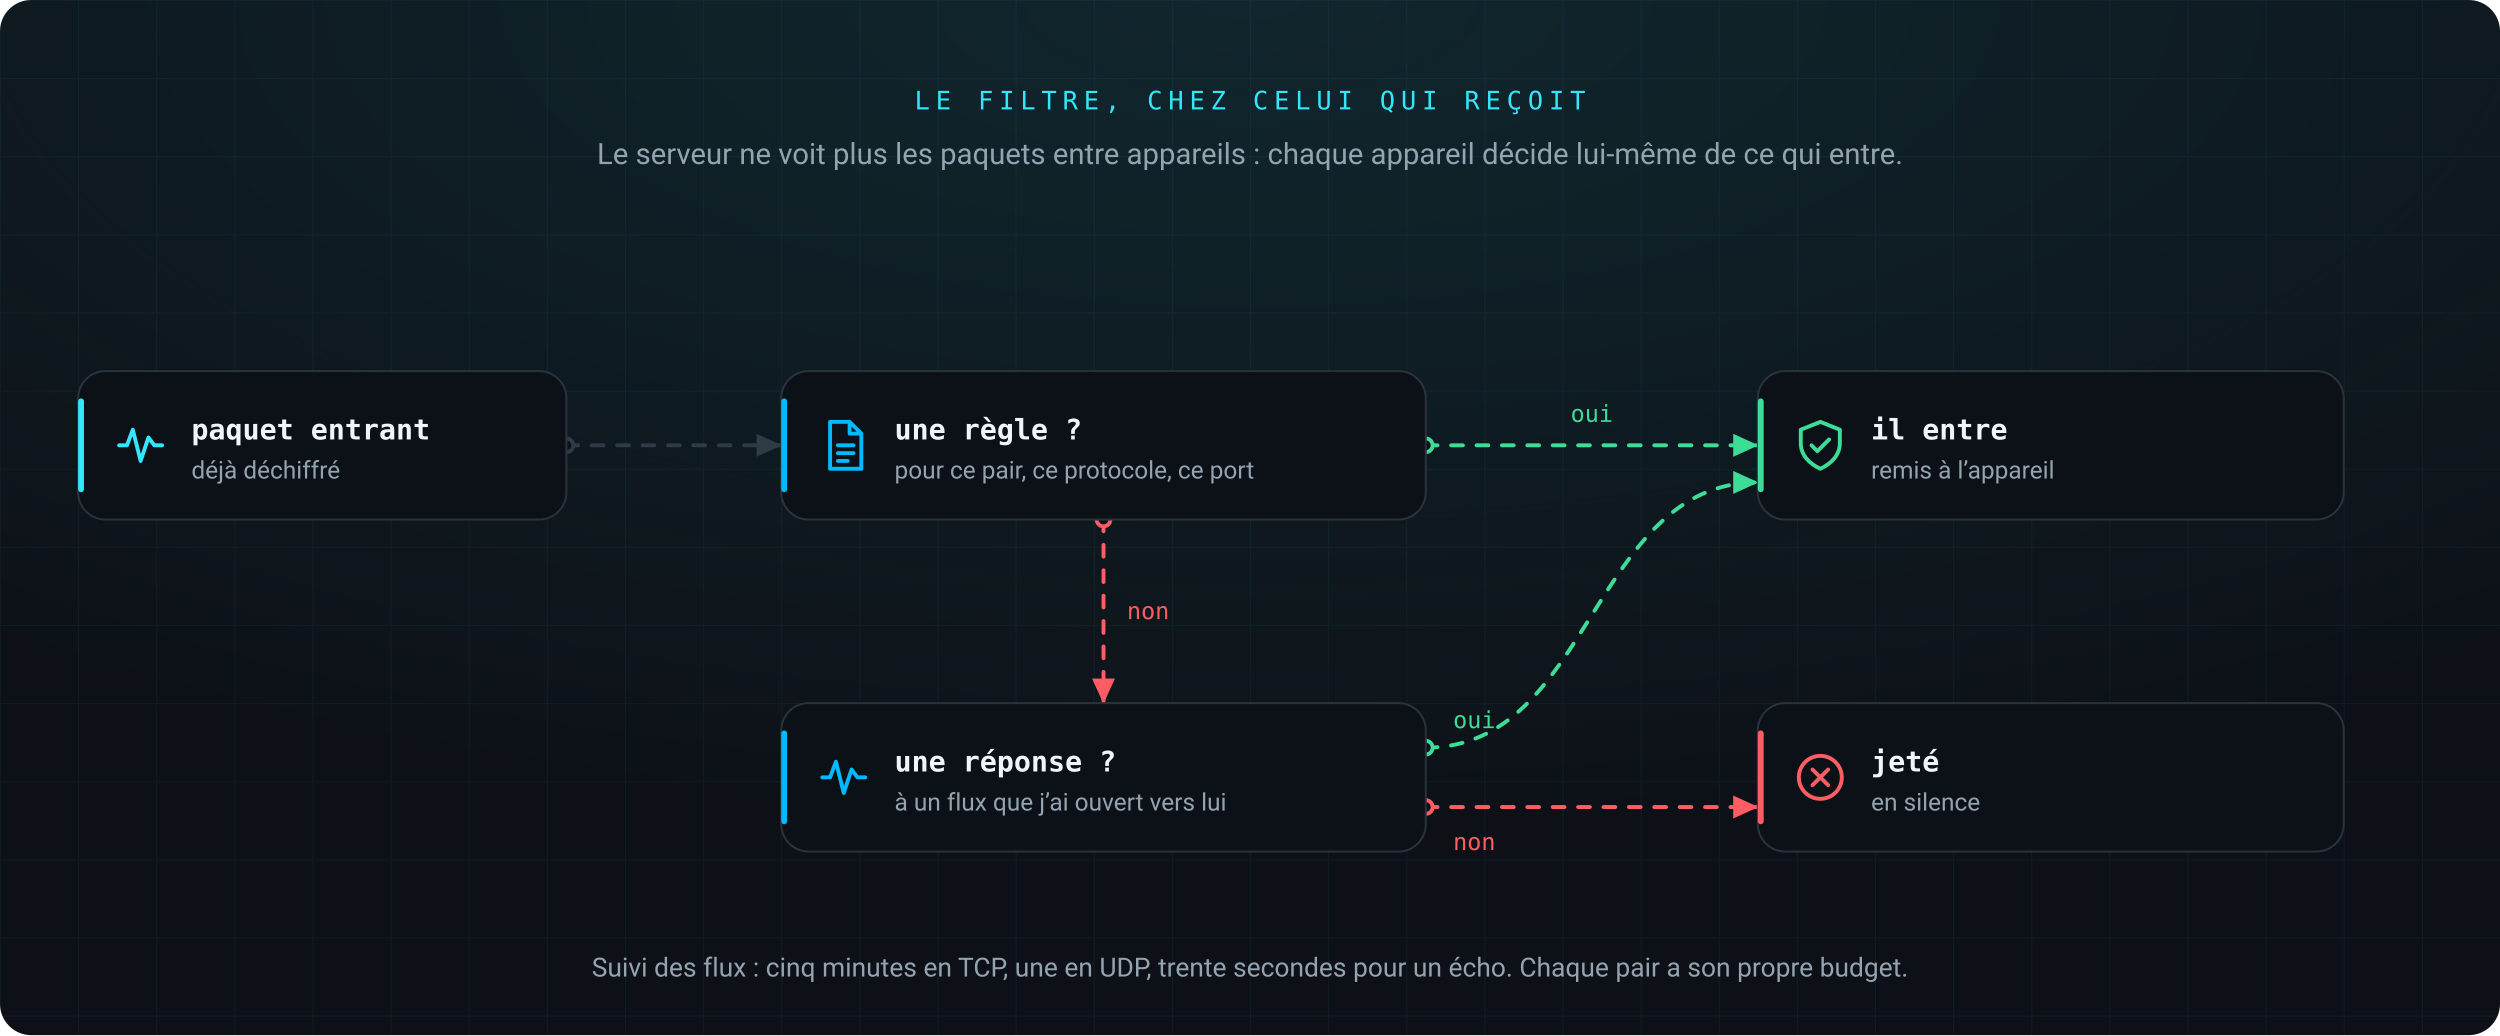
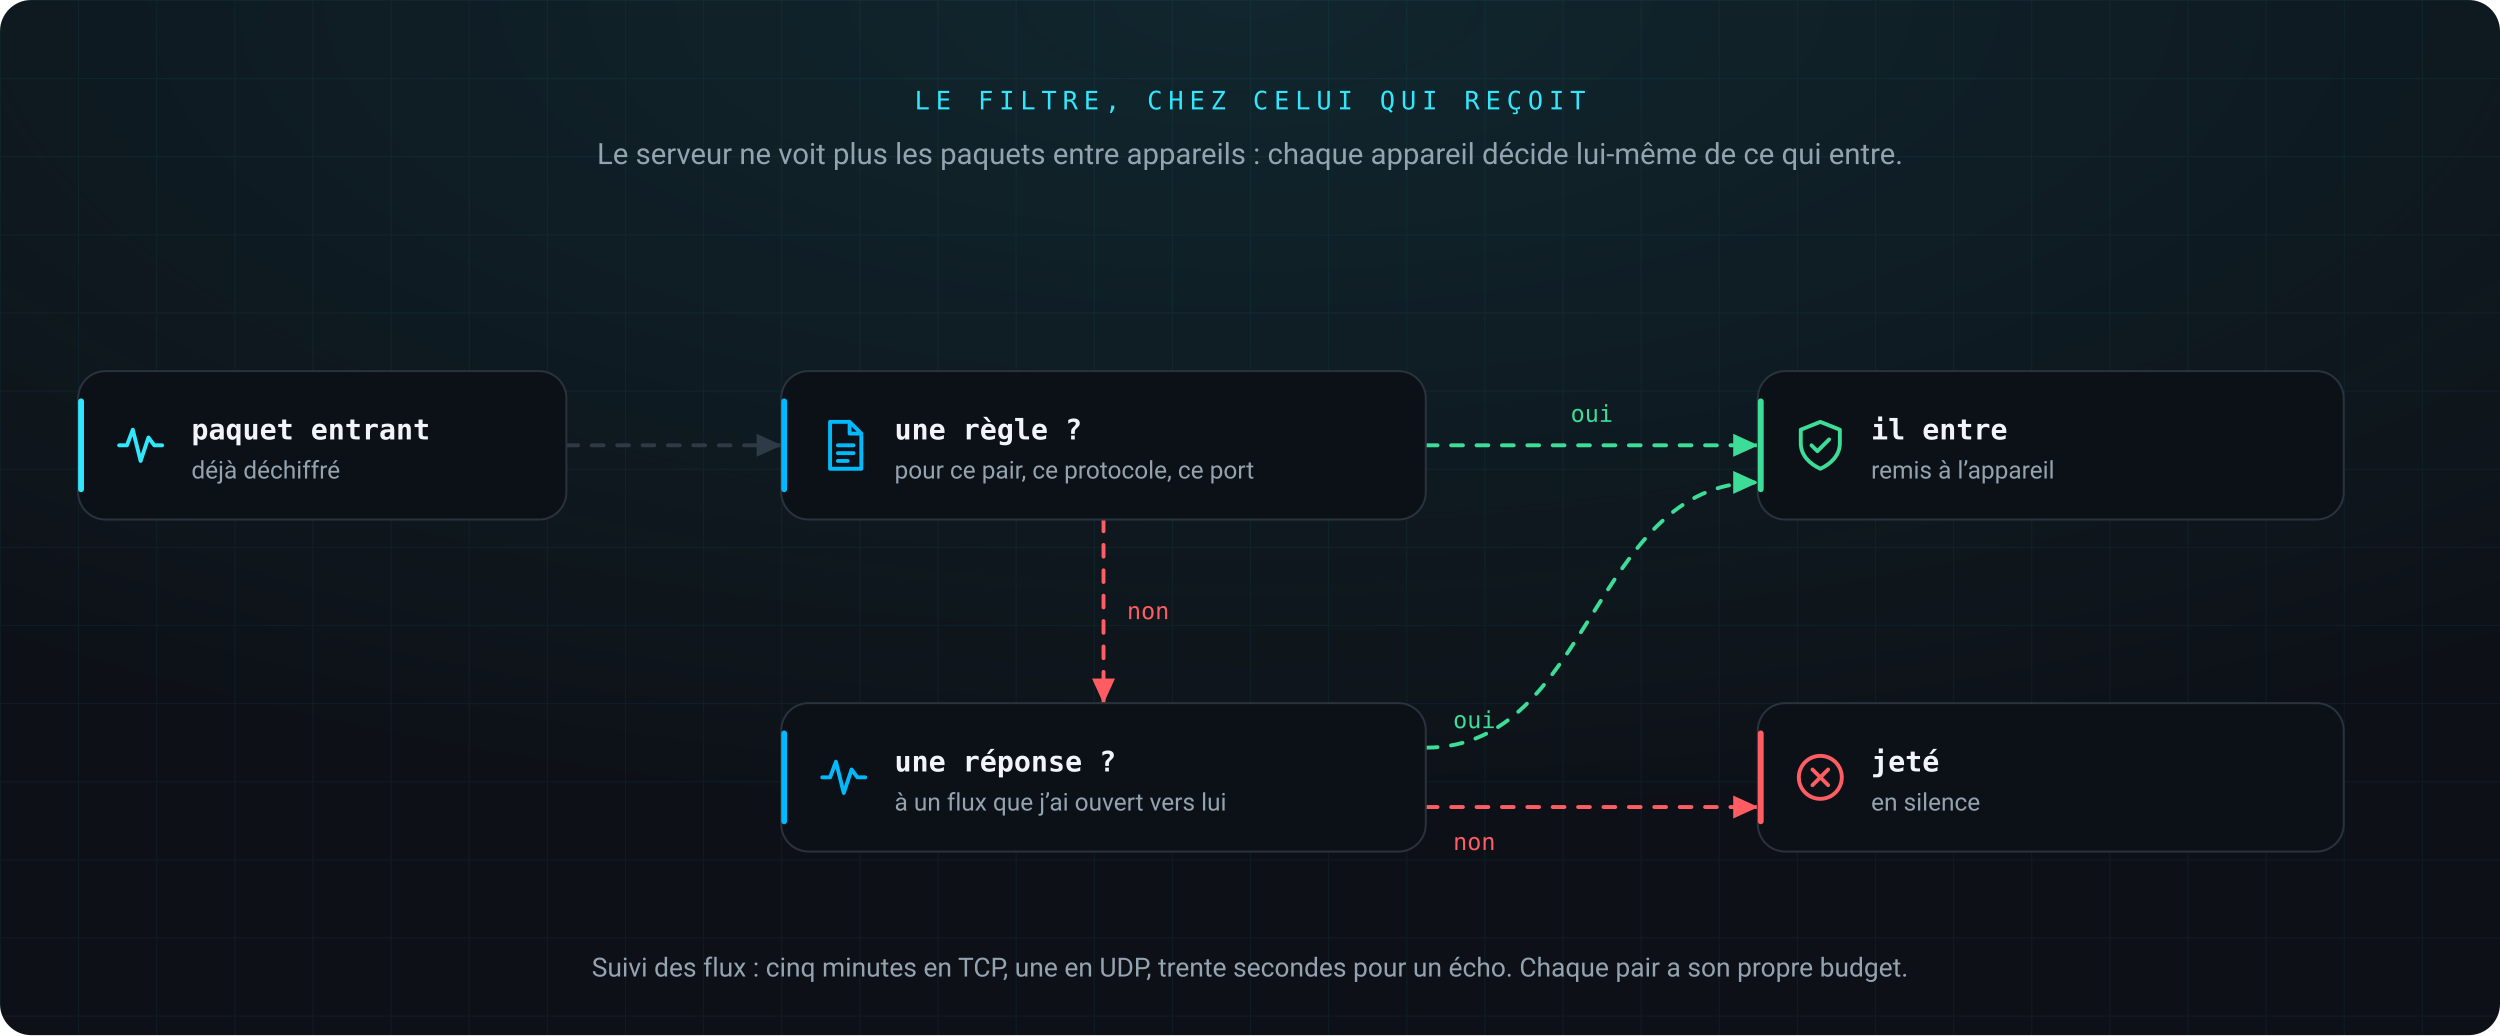
<svg xmlns="http://www.w3.org/2000/svg" viewBox="0 0 1280 530" width="1280" height="530" role="img" aria-label="Le filtre, chez l'appareil qui reçoit. Un paquet entrant, déjà déchiffré, passe deux questions : une règle l'autorise-t-elle pour ce pair, ce protocole et ce port ? Sinon, répond-il à un flux que l'appareil a lui-même ouvert vers ce pair ? Oui à l'une : il entre. Non aux deux : il est jeté en silence. Trois exemples : TCP 443 autorisé par une règle entre ; TCP 22 sans règle est jeté ; UDP 53, réponse à une question de l'appareil, entre. Les flux sont suivis cinq minutes en TCP, une en UDP, trente secondes pour un écho, avec un budget par pair.">
  <defs>
    <filter id="halo" x="-50%" y="-50%" width="200%" height="200%">
      <feGaussianBlur stdDeviation="6" result="b" />
      <feMerge>
        <feMergeNode in="b" />
        <feMergeNode in="SourceGraphic" />
      </feMerge>
    </filter>
    <filter id="doux" x="-50%" y="-50%" width="200%" height="200%">
      <feGaussianBlur stdDeviation="3" result="b" />
      <feMerge>
        <feMergeNode in="b" />
        <feMergeNode in="SourceGraphic" />
      </feMerge>
    </filter>
    <filter id="flou" x="-50%" y="-50%" width="200%" height="200%">
      <feGaussianBlur stdDeviation="8" />
    </filter>
    <pattern id="grille" width="40" height="40" patternUnits="userSpaceOnUse">
      <path d="M40 0H0V40" fill="none" stroke="#31E7FD" stroke-opacity="0.05" />
    </pattern>
    <radialGradient id="lueur" cx="50%" cy="0%" r="80%">
      <stop offset="0" stop-color="#31E7FD" stop-opacity="0.10" />
      <stop offset="1" stop-color="#31E7FD" stop-opacity="0" />
    </radialGradient>
    <marker id="pCYAN" viewBox="0 0 10 10" refX="9" refY="5" markerWidth="7" markerHeight="7" orient="auto-start-reverse">
      <path d="M0 0.8 L9.2 5 L0 9.2 Z" fill="#31E7FD" />
    </marker>
    <marker id="pBLEU" viewBox="0 0 10 10" refX="9" refY="5" markerWidth="7" markerHeight="7" orient="auto-start-reverse">
      <path d="M0 0.8 L9.2 5 L0 9.2 Z" fill="#01B9FD" />
    </marker>
    <marker id="pVERT" viewBox="0 0 10 10" refX="9" refY="5" markerWidth="7" markerHeight="7" orient="auto-start-reverse">
      <path d="M0 0.8 L9.2 5 L0 9.2 Z" fill="#3DDC97" />
    </marker>
    <marker id="pROUGE" viewBox="0 0 10 10" refX="9" refY="5" markerWidth="7" markerHeight="7" orient="auto-start-reverse">
      <path d="M0 0.8 L9.2 5 L0 9.2 Z" fill="#FF5C63" />
    </marker>
    <marker id="pFIL" viewBox="0 0 10 10" refX="9" refY="5" markerWidth="7" markerHeight="7" orient="auto-start-reverse">
      <path d="M0 0.8 L9.2 5 L0 9.2 Z" fill="#2F3A47" />
    </marker>
    <marker id="pDISCRET" viewBox="0 0 10 10" refX="9" refY="5" markerWidth="7" markerHeight="7" orient="auto-start-reverse">
      <path d="M0 0.8 L9.2 5 L0 9.2 Z" fill="#5C6A7A" />
    </marker>
  </defs>
  <rect width="1280" height="530" rx="16" fill="#0D1117" />
  <rect width="1280" height="530" rx="16" fill="url(#grille)" />
  <rect width="1280" height="530" rx="16" fill="url(#lueur)" />
  <text x="640" y="56" font-family="ui-monospace,SFMono-Regular,Menlo,Consolas,monospace" font-size="13" font-weight="400" fill="#31E7FD" text-anchor="middle" letter-spacing="3">LE FILTRE, CHEZ CELUI QUI REÇOIT</text>
  <text x="640" y="84" font-family="system-ui,-apple-system,Segoe UI,Roboto,Helvetica,Arial,sans-serif" font-size="15" font-weight="400" fill="#94A3B0" text-anchor="middle">Le serveur ne voit plus les paquets entre appareils : chaque appareil décide lui-même de ce qui entre.</text>
  <g opacity="1">
    <path d="M 290 228 L 400 228" fill="none" stroke="#2F3A47" stroke-width="2" stroke-linecap="round" stroke-dasharray="6 7" marker-end="url(#pFIL)">
      <animate attributeName="stroke-dashoffset" from="26" to="0" dur="1.2s" repeatCount="indefinite" />
    </path>
-     <circle cx="290" cy="228" r="3.5" fill="#0D1117" stroke="#2F3A47" stroke-width="2" />
  </g>
  <g opacity="1">
    <path d="M 730 228 L 900 228" fill="none" stroke="#3DDC97" stroke-width="2" stroke-linecap="round" stroke-dasharray="6 7" marker-end="url(#pVERT)">
      <animate attributeName="stroke-dashoffset" from="26" to="0" dur="1.2s" repeatCount="indefinite" />
    </path>
-     <circle cx="730" cy="228" r="3.5" fill="#0D1117" stroke="#3DDC97" stroke-width="2" />
  </g>
  <g opacity="1">
    <path d="M 565 266 L 565 360" fill="none" stroke="#FF5C63" stroke-width="2" stroke-linecap="round" stroke-dasharray="6 7" marker-end="url(#pROUGE)">
      <animate attributeName="stroke-dashoffset" from="26" to="0" dur="1.2s" repeatCount="indefinite" />
    </path>
-     <circle cx="565" cy="266" r="3.5" fill="#0D1117" stroke="#FF5C63" stroke-width="2" />
  </g>
  <g opacity="1">
    <path d="M 730 382.8 C 815 382.8 815 247 900 247" fill="none" stroke="#3DDC97" stroke-width="2" stroke-linecap="round" stroke-dasharray="6 7" marker-end="url(#pVERT)">
      <animate attributeName="stroke-dashoffset" from="26" to="0" dur="1.2s" repeatCount="indefinite" />
    </path>
-     <circle cx="730" cy="382.8" r="3.5" fill="#0D1117" stroke="#3DDC97" stroke-width="2" />
  </g>
  <g opacity="1">
    <path d="M 730 413.2 C 815 413.2 815 413.2 900 413.2" fill="none" stroke="#FF5C63" stroke-width="2" stroke-linecap="round" stroke-dasharray="6 7" marker-end="url(#pROUGE)">
      <animate attributeName="stroke-dashoffset" from="26" to="0" dur="1.2s" repeatCount="indefinite" />
    </path>
-     <circle cx="730" cy="413.2" r="3.5" fill="#0D1117" stroke="#FF5C63" stroke-width="2" />
  </g>
  <g>
    <rect x="40" y="190" width="250" height="76" rx="14" fill="#0C1117" stroke="#2A333D" />
    <rect x="40" y="204" width="3" height="48" rx="1.5" fill="#31E7FD" />
    <g transform="translate(58,214)">
      <path d="M3 14 H7 L10 6 L14 22 L18 10 L21 14 H25" fill="none" stroke="#31E7FD" stroke-width="2" stroke-linecap="round" stroke-linejoin="round" />
    </g>
    <text x="98" y="225" font-family="ui-monospace,SFMono-Regular,Menlo,Consolas,monospace" font-size="14.5" font-weight="700" fill="#F1F5F9" text-anchor="start">paquet entrant</text>
    <text x="98" y="245" font-family="system-ui,-apple-system,Segoe UI,Roboto,Helvetica,Arial,sans-serif" font-size="12.5" font-weight="400" fill="#94A3B0" text-anchor="start">déjà déchiffré</text>
  </g>
  <g>
    <rect x="400" y="190" width="330" height="76" rx="14" fill="#0C1117" stroke="#2A333D" />
    <rect x="400" y="204" width="3" height="48" rx="1.5" fill="#01B9FD" />
    <g transform="translate(418,214)">
      <path d="M7 2 H17 L23 8 V26 H7 Z M17 2 V8 H23" fill="none" stroke="#01B9FD" stroke-width="2" stroke-linejoin="round" />
      <path d="M11 14 H19 M11 18 H19 M11 22 H16" stroke="#01B9FD" stroke-width="2" stroke-linecap="round" />
    </g>
    <text x="458" y="225" font-family="ui-monospace,SFMono-Regular,Menlo,Consolas,monospace" font-size="14.5" font-weight="700" fill="#F1F5F9" text-anchor="start">une règle ?</text>
    <text x="458" y="245" font-family="system-ui,-apple-system,Segoe UI,Roboto,Helvetica,Arial,sans-serif" font-size="12.5" font-weight="400" fill="#94A3B0" text-anchor="start">pour ce pair, ce protocole, ce port</text>
  </g>
  <g>
    <rect x="400" y="360" width="330" height="76" rx="14" fill="#0C1117" stroke="#2A333D" />
    <rect x="400" y="374" width="3" height="48" rx="1.5" fill="#01B9FD" />
    <g transform="translate(418,384)">
      <path d="M3 14 H7 L10 6 L14 22 L18 10 L21 14 H25" fill="none" stroke="#01B9FD" stroke-width="2" stroke-linecap="round" stroke-linejoin="round" />
    </g>
    <text x="458" y="395" font-family="ui-monospace,SFMono-Regular,Menlo,Consolas,monospace" font-size="14.5" font-weight="700" fill="#F1F5F9" text-anchor="start">une réponse ?</text>
    <text x="458" y="415" font-family="system-ui,-apple-system,Segoe UI,Roboto,Helvetica,Arial,sans-serif" font-size="12.5" font-weight="400" fill="#94A3B0" text-anchor="start">à un flux que j’ai ouvert vers lui</text>
  </g>
  <g>
    <rect x="900" y="190" width="300" height="76" rx="14" fill="#0C1117" stroke="#2A333D" />
    <rect x="900" y="204" width="3" height="48" rx="1.5" fill="#3DDC97" />
    <g transform="translate(918,214)">
      <path d="M14 2 L24 6 V13 C24 19 19.5 23.5 14 26 C8.5 23.5 4 19 4 13 V6 Z" fill="none" stroke="#3DDC97" stroke-width="2" stroke-linejoin="round" />
      <path d="M9.5 14 L12.5 17 L18.5 11" fill="none" stroke="#3DDC97" stroke-width="2" stroke-linecap="round" stroke-linejoin="round" />
    </g>
    <text x="958" y="225" font-family="ui-monospace,SFMono-Regular,Menlo,Consolas,monospace" font-size="14.5" font-weight="700" fill="#F1F5F9" text-anchor="start">il entre</text>
    <text x="958" y="245" font-family="system-ui,-apple-system,Segoe UI,Roboto,Helvetica,Arial,sans-serif" font-size="12.5" font-weight="400" fill="#94A3B0" text-anchor="start">remis à l’appareil</text>
  </g>
  <g>
    <rect x="900" y="360" width="300" height="76" rx="14" fill="#0C1117" stroke="#2A333D" />
    <rect x="900" y="374" width="3" height="48" rx="1.5" fill="#FF5C63" />
    <g transform="translate(918,384)">
      <circle cx="14" cy="14" r="11" fill="none" stroke="#FF5C63" stroke-width="2" />
      <path d="M10 10 L18 18 M18 10 L10 18" stroke="#FF5C63" stroke-width="2" stroke-linecap="round" />
    </g>
    <text x="958" y="395" font-family="ui-monospace,SFMono-Regular,Menlo,Consolas,monospace" font-size="14.5" font-weight="700" fill="#F1F5F9" text-anchor="start">jeté</text>
    <text x="958" y="415" font-family="system-ui,-apple-system,Segoe UI,Roboto,Helvetica,Arial,sans-serif" font-size="12.5" font-weight="400" fill="#94A3B0" text-anchor="start">en silence</text>
  </g>
  <text x="815" y="216" font-family="ui-monospace,SFMono-Regular,Menlo,Consolas,monospace" font-size="12" font-weight="400" fill="#3DDC97" text-anchor="middle">oui</text>
  <text x="577" y="317" font-family="ui-monospace,SFMono-Regular,Menlo,Consolas,monospace" font-size="12" font-weight="400" fill="#FF5C63" text-anchor="start">non</text>
  <text x="744" y="372.8" font-family="ui-monospace,SFMono-Regular,Menlo,Consolas,monospace" font-size="12" font-weight="400" fill="#3DDC97" text-anchor="start">oui</text>
  <text x="744" y="435.2" font-family="ui-monospace,SFMono-Regular,Menlo,Consolas,monospace" font-size="12" font-weight="400" fill="#FF5C63" text-anchor="start">non</text>
  <g opacity="0">
    <animate attributeName="opacity" dur="12s" repeatCount="indefinite" keyTimes="0;0.02;0.2;0.22;1" values="0;1;1;0;0" />
    <rect x="42.2" y="144" width="245.6" height="32" rx="9" fill="#0B1A14" stroke="#3DDC97" stroke-opacity="0.6" />
    <text x="165" y="164.32" font-family="ui-monospace,SFMono-Regular,Menlo,Consolas,monospace" font-size="12" font-weight="400" fill="#3DDC97" text-anchor="middle">TCP 443 · une règle l’autorise</text>
  </g>
  <g opacity="0">
    <animate attributeName="opacity" dur="12s" repeatCount="indefinite" keyTimes="0;0.005;0.02;0.08;0.095;1" values="0;0;1;1;0;0" />
    <g filter="url(#halo)">
      <circle r="11" fill="#3DDC97" opacity="0.22" />
      <circle r="6" fill="#3DDC97" />
      <animateMotion dur="12s" repeatCount="indefinite" path="M 290 228 L 400 228" calcMode="linear" keyTimes="0;0.02;0.08;1" keyPoints="0;0;1;1" />
    </g>
  </g>
  <g opacity="0">
    <animate attributeName="opacity" dur="12s" repeatCount="indefinite" keyTimes="0;0.085;0.1;0.18;0.195;1" values="0;0;1;1;0;0" />
    <g filter="url(#halo)">
      <circle r="11" fill="#3DDC97" opacity="0.22" />
      <circle r="6" fill="#3DDC97" />
      <animateMotion dur="12s" repeatCount="indefinite" path="M 730 228 L 900 228" calcMode="linear" keyTimes="0;0.1;0.18;1" keyPoints="0;0;1;1" />
    </g>
  </g>
  <g opacity="0">
    <animate attributeName="opacity" dur="12s" repeatCount="indefinite" keyTimes="0;0.32;0.34;0.58;0.6;1" values="0;0;1;1;0;0" />
    <rect x="75.14" y="144" width="179.72" height="32" rx="9" fill="#1A0D10" stroke="#FF5C63" stroke-opacity="0.6" />
    <text x="165" y="164.32" font-family="ui-monospace,SFMono-Regular,Menlo,Consolas,monospace" font-size="12" font-weight="400" fill="#FF5C63" text-anchor="middle">TCP 22 · aucune règle</text>
  </g>
  <g opacity="0">
    <animate attributeName="opacity" dur="12s" repeatCount="indefinite" keyTimes="0;0.325;0.34;0.4;0.415;1" values="0;0;1;1;0;0" />
    <g filter="url(#halo)">
      <circle r="11" fill="#FF5C63" opacity="0.22" />
      <circle r="6" fill="#FF5C63" />
      <animateMotion dur="12s" repeatCount="indefinite" path="M 290 228 L 400 228" calcMode="linear" keyTimes="0;0.34;0.4;1" keyPoints="0;0;1;1" />
    </g>
  </g>
  <g opacity="0">
    <animate attributeName="opacity" dur="12s" repeatCount="indefinite" keyTimes="0;0.405;0.42;0.46;0.475;1" values="0;0;1;1;0;0" />
    <g filter="url(#halo)">
      <circle r="11" fill="#FF5C63" opacity="0.22" />
      <circle r="6" fill="#FF5C63" />
      <animateMotion dur="12s" repeatCount="indefinite" path="M 565 266 L 565 360" calcMode="linear" keyTimes="0;0.42;0.46;1" keyPoints="0;0;1;1" />
    </g>
  </g>
  <g opacity="0">
    <animate attributeName="opacity" dur="12s" repeatCount="indefinite" keyTimes="0;0.465;0.48;0.56;0.575;1" values="0;0;1;1;0;0" />
    <g filter="url(#halo)">
      <circle r="11" fill="#FF5C63" opacity="0.22" />
      <circle r="6" fill="#FF5C63" />
      <animateMotion dur="12s" repeatCount="indefinite" path="M 730 413.2 C 815 413.2 815 413.2 900 413.2" calcMode="linear" keyTimes="0;0.48;0.56;1" keyPoints="0;0;1;1" />
    </g>
  </g>
  <g opacity="0">
    <animate attributeName="opacity" dur="12s" repeatCount="indefinite" keyTimes="0;0.64;0.66;0.9;0.92;1" values="0;0;1;1;0;0" />
    <rect x="42.2" y="144" width="245.6" height="32" rx="9" fill="#0B1A14" stroke="#3DDC97" stroke-opacity="0.6" />
    <text x="165" y="164.32" font-family="ui-monospace,SFMono-Regular,Menlo,Consolas,monospace" font-size="12" font-weight="400" fill="#3DDC97" text-anchor="middle">UDP 53 · réponse à ma question</text>
  </g>
  <g opacity="0">
    <animate attributeName="opacity" dur="12s" repeatCount="indefinite" keyTimes="0;0.645;0.66;0.72;0.735;1" values="0;0;1;1;0;0" />
    <g filter="url(#halo)">
      <circle r="11" fill="#3DDC97" opacity="0.22" />
      <circle r="6" fill="#3DDC97" />
      <animateMotion dur="12s" repeatCount="indefinite" path="M 290 228 L 400 228" calcMode="linear" keyTimes="0;0.66;0.72;1" keyPoints="0;0;1;1" />
    </g>
  </g>
  <g opacity="0">
    <animate attributeName="opacity" dur="12s" repeatCount="indefinite" keyTimes="0;0.725;0.74;0.78;0.795;1" values="0;0;1;1;0;0" />
    <g filter="url(#halo)">
      <circle r="11" fill="#3DDC97" opacity="0.22" />
      <circle r="6" fill="#3DDC97" />
      <animateMotion dur="12s" repeatCount="indefinite" path="M 565 266 L 565 360" calcMode="linear" keyTimes="0;0.74;0.78;1" keyPoints="0;0;1;1" />
    </g>
  </g>
  <g opacity="0">
    <animate attributeName="opacity" dur="12s" repeatCount="indefinite" keyTimes="0;0.785;0.8;0.88;0.895;1" values="0;0;1;1;0;0" />
    <g filter="url(#halo)">
      <circle r="11" fill="#3DDC97" opacity="0.22" />
      <circle r="6" fill="#3DDC97" />
      <animateMotion dur="12s" repeatCount="indefinite" path="M 730 382.8 C 815 382.8 815 247 900 247" calcMode="linear" keyTimes="0;0.8;0.88;1" keyPoints="0;0;1;1" />
    </g>
  </g>
  <text x="640" y="500" font-family="system-ui,-apple-system,Segoe UI,Roboto,Helvetica,Arial,sans-serif" font-size="13.5" font-weight="400" fill="#94A3B0" text-anchor="middle">Suivi des flux : cinq minutes en TCP, une en UDP, trente secondes pour un écho. Chaque pair a son propre budget.</text>
</svg>
